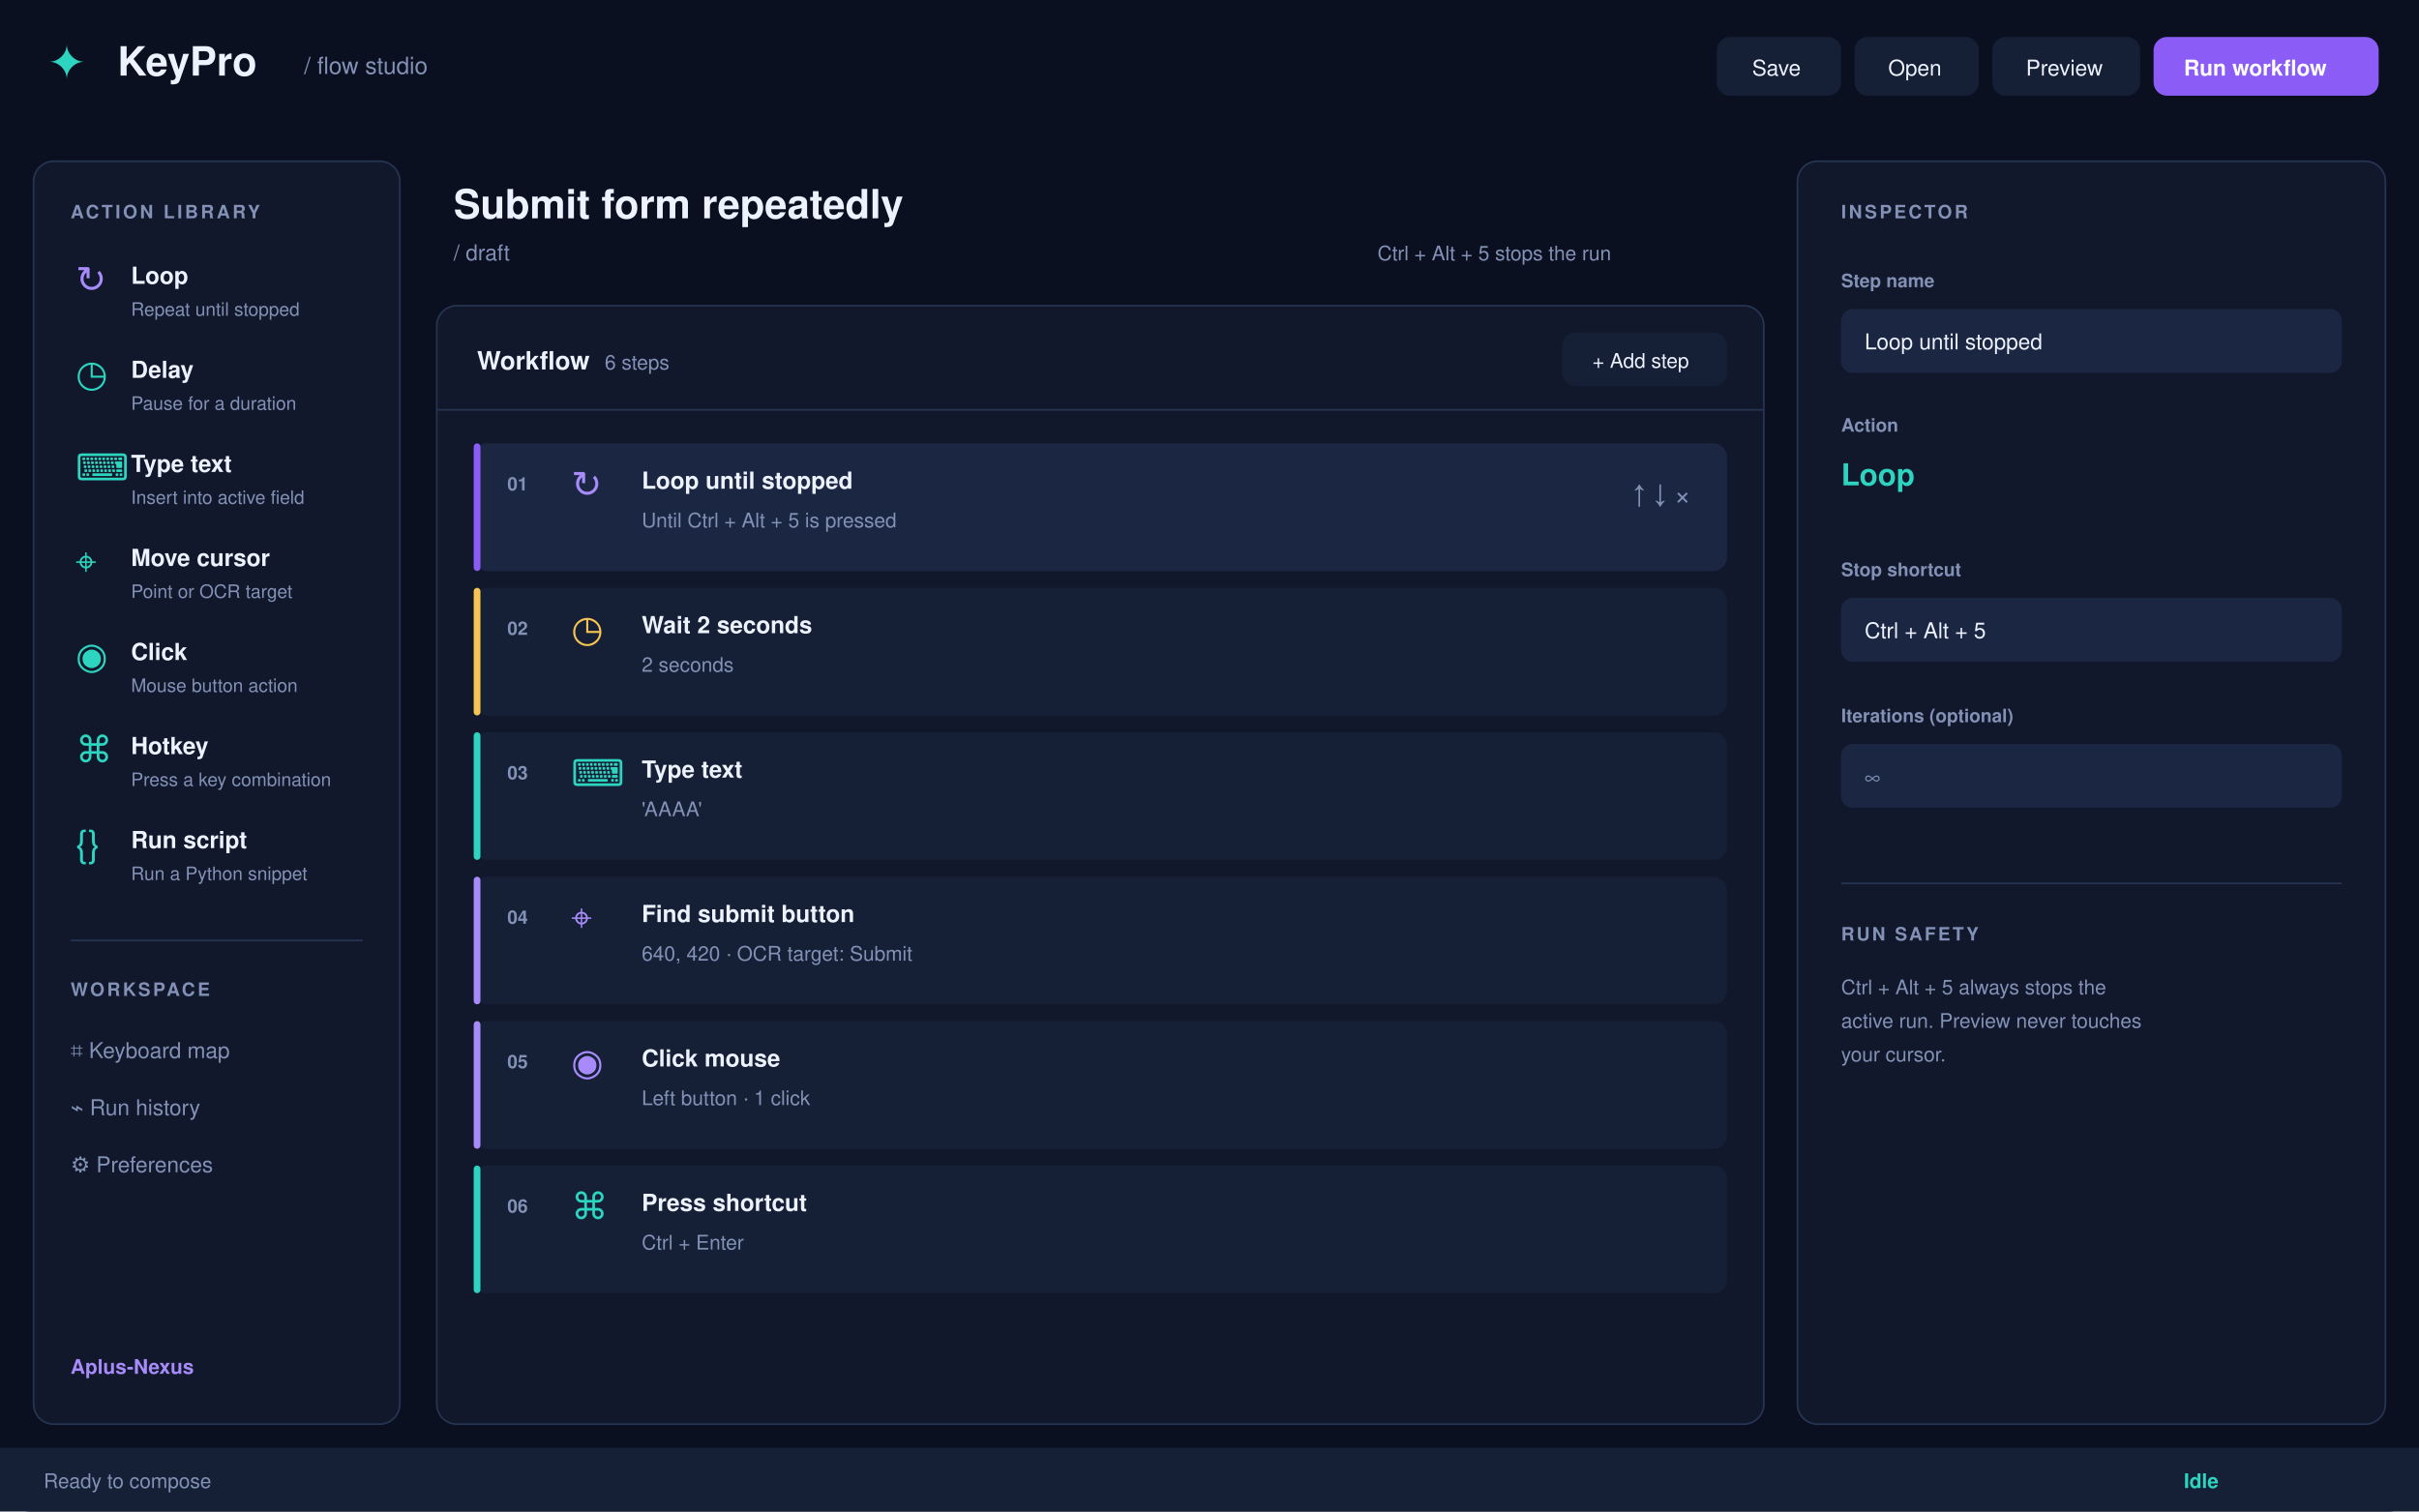
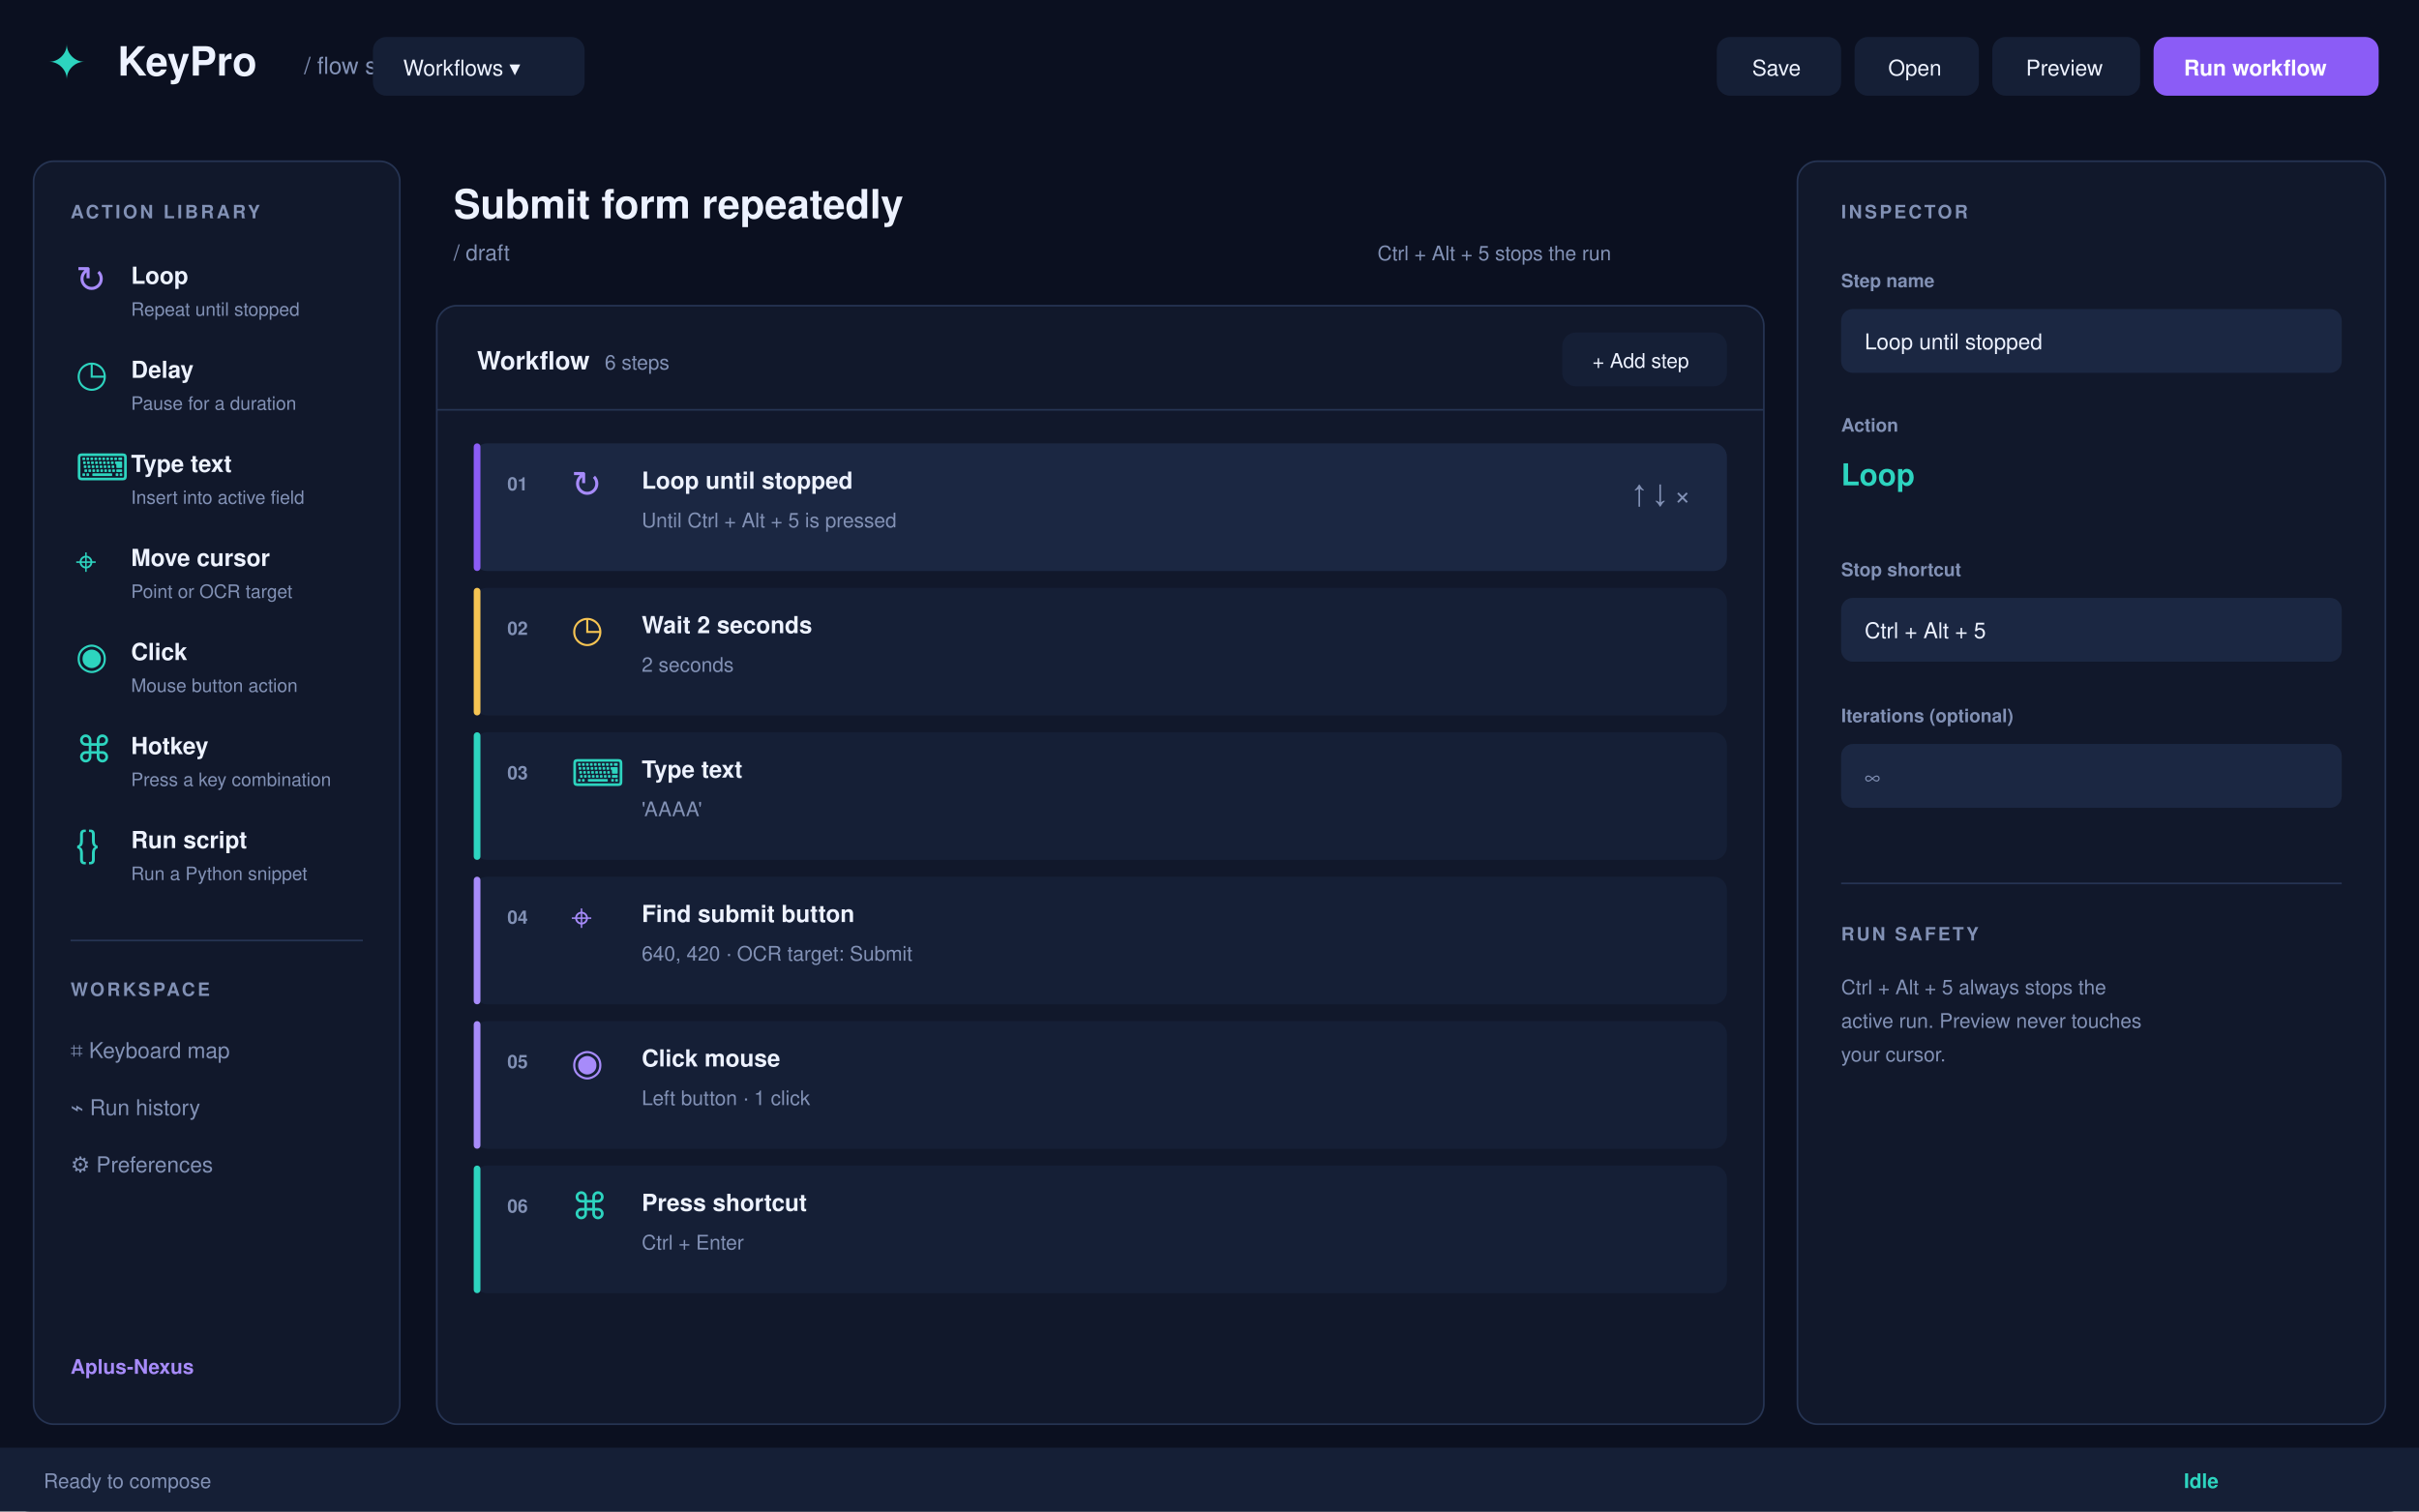
<svg xmlns="http://www.w3.org/2000/svg" width="1440" height="900" viewBox="0 0 1440 900" fill="none">
  <rect width="1440" height="900" rx="18" fill="#0B1020" />
  <rect x="0" y="0" width="1440" height="78" fill="#0B1020" />
  <text x="28" y="47" fill="#2DD4BF" font-family="Helvetica, Arial, sans-serif" font-size="28" font-weight="700">✦</text>
  <text x="70" y="45" fill="#EDF2FF" font-family="Helvetica, Arial, sans-serif" font-size="24" font-weight="700">KeyPro</text>
  <text x="181" y="44" fill="#8291B5" font-family="Helvetica, Arial, sans-serif" font-size="14">/ flow studio</text>
+   <rect x="222" y="22" width="126" height="35" rx="8" fill="#151F36" />
+   <text x="240" y="45" fill="#EDF2FF" font-family="Helvetica, Arial, sans-serif" font-size="13">Workflows ▾</text>
  <rect x="1022" y="22" width="74" height="35" rx="8" fill="#151F36" />
  <text x="1043" y="45" fill="#EDF2FF" font-family="Helvetica, Arial, sans-serif" font-size="13">Save</text>
  <rect x="1104" y="22" width="74" height="35" rx="8" fill="#151F36" />
  <text x="1124" y="45" fill="#EDF2FF" font-family="Helvetica, Arial, sans-serif" font-size="13">Open</text>
  <rect x="1186" y="22" width="88" height="35" rx="8" fill="#151F36" />
  <text x="1206" y="45" fill="#EDF2FF" font-family="Helvetica, Arial, sans-serif" font-size="13">Preview</text>
  <rect x="1282" y="22" width="134" height="35" rx="8" fill="#8B5CF6" />
  <text x="1300" y="45" fill="#FFFFFF" font-family="Helvetica, Arial, sans-serif" font-size="13" font-weight="700">Run workflow</text>
  <rect x="20" y="96" width="218" height="752" rx="12" fill="#11182B" stroke="#263453" />
  <text x="42" y="130" fill="#8291B5" font-family="Helvetica, Arial, sans-serif" font-size="11" font-weight="700" letter-spacing="1.5">ACTION LIBRARY</text>
  <g font-family="Helvetica, Arial, sans-serif">
    <text x="45" y="174" fill="#A78BFA" font-size="22">↻</text>
    <text x="78" y="169" fill="#EDF2FF" font-size="14" font-weight="700">Loop</text>
    <text x="78" y="188" fill="#8291B5" font-size="11">Repeat until stopped</text>
    <text x="45" y="230" fill="#2DD4BF" font-size="22">◷</text>
    <text x="78" y="225" fill="#EDF2FF" font-size="14" font-weight="700">Delay</text>
    <text x="78" y="244" fill="#8291B5" font-size="11">Pause for a duration</text>
    <text x="45" y="286" fill="#2DD4BF" font-size="22">⌨</text>
    <text x="78" y="281" fill="#EDF2FF" font-size="14" font-weight="700">Type text</text>
    <text x="78" y="300" fill="#8291B5" font-size="11">Insert into active field</text>
    <text x="45" y="342" fill="#2DD4BF" font-size="22">⌖</text>
    <text x="78" y="337" fill="#EDF2FF" font-size="14" font-weight="700">Move cursor</text>
    <text x="78" y="356" fill="#8291B5" font-size="11">Point or OCR target</text>
    <text x="45" y="398" fill="#2DD4BF" font-size="22">◉</text>
    <text x="78" y="393" fill="#EDF2FF" font-size="14" font-weight="700">Click</text>
    <text x="78" y="412" fill="#8291B5" font-size="11">Mouse button action</text>
    <text x="45" y="454" fill="#2DD4BF" font-size="22">⌘</text>
    <text x="78" y="449" fill="#EDF2FF" font-size="14" font-weight="700">Hotkey</text>
    <text x="78" y="468" fill="#8291B5" font-size="11">Press a key combination</text>
    <text x="45" y="510" fill="#2DD4BF" font-size="22">{}</text>
    <text x="78" y="505" fill="#EDF2FF" font-size="14" font-weight="700">Run script</text>
    <text x="78" y="524" fill="#8291B5" font-size="11">Run a Python snippet</text>
  </g>
  <line x1="42" y1="560" x2="216" y2="560" stroke="#263453" />
  <text x="42" y="593" fill="#8291B5" font-family="Helvetica, Arial, sans-serif" font-size="11" font-weight="700" letter-spacing="1.5">WORKSPACE</text>
  <text x="42" y="630" fill="#8291B5" font-family="Helvetica, Arial, sans-serif" font-size="13">⌗  Keyboard map</text>
  <text x="42" y="664" fill="#8291B5" font-family="Helvetica, Arial, sans-serif" font-size="13">⌁  Run history</text>
  <text x="42" y="698" fill="#8291B5" font-family="Helvetica, Arial, sans-serif" font-size="13">⚙  Preferences</text>
  <text x="42" y="818" fill="#A78BFA" font-family="Helvetica, Arial, sans-serif" font-size="12" font-weight="700">Aplus-Nexus</text>
  <text x="270" y="130" fill="#EDF2FF" font-family="Helvetica, Arial, sans-serif" font-size="24" font-weight="700">Submit form repeatedly</text>
  <text x="270" y="155" fill="#8291B5" font-family="Helvetica, Arial, sans-serif" font-size="13">/ draft</text>
  <text x="820" y="155" fill="#8291B5" font-family="Helvetica, Arial, sans-serif" font-size="12">Ctrl + Alt + 5 stops the run</text>
  <rect x="260" y="182" width="790" height="666" rx="12" fill="#11182B" stroke="#263453" />
  <text x="284" y="220" fill="#EDF2FF" font-family="Helvetica, Arial, sans-serif" font-size="15" font-weight="700">Workflow</text>
  <text x="360" y="220" fill="#8291B5" font-family="Helvetica, Arial, sans-serif" font-size="12">6 steps</text>
  <rect x="930" y="198" width="98" height="32" rx="8" fill="#151F36" />
  <text x="948" y="219" fill="#EDF2FF" font-family="Helvetica, Arial, sans-serif" font-size="12">+ Add step</text>
  <line x1="260" y1="244" x2="1050" y2="244" stroke="#263453" />
  <g font-family="Helvetica, Arial, sans-serif">
    <rect x="282" y="264" width="746" height="76" rx="8" fill="#1B2742" />
    <rect x="282" y="264" width="4" height="76" rx="2" fill="#8B5CF6" />
    <text x="302" y="292" fill="#8291B5" font-size="11" font-weight="700">01</text>
    <text x="340" y="296" fill="#A78BFA" font-size="22">↻</text>
    <text x="382" y="291" fill="#EDF2FF" font-size="14" font-weight="700">Loop until stopped</text>
    <text x="382" y="314" fill="#8291B5" font-size="12">Until Ctrl + Alt + 5 is pressed</text>
    <text x="972" y="300" fill="#8291B5" font-size="16">↑  ↓  ×</text>
    <rect x="282" y="350" width="746" height="76" rx="8" fill="#151F36" />
    <rect x="282" y="350" width="4" height="76" rx="2" fill="#F6C453" />
    <text x="302" y="378" fill="#8291B5" font-size="11" font-weight="700">02</text>
    <text x="340" y="382" fill="#F6C453" font-size="22">◷</text>
    <text x="382" y="377" fill="#EDF2FF" font-size="14" font-weight="700">Wait 2 seconds</text>
    <text x="382" y="400" fill="#8291B5" font-size="12">2 seconds</text>
    <rect x="282" y="436" width="746" height="76" rx="8" fill="#151F36" />
    <rect x="282" y="436" width="4" height="76" rx="2" fill="#2DD4BF" />
    <text x="302" y="464" fill="#8291B5" font-size="11" font-weight="700">03</text>
    <text x="340" y="468" fill="#2DD4BF" font-size="22">⌨</text>
    <text x="382" y="463" fill="#EDF2FF" font-size="14" font-weight="700">Type text</text>
    <text x="382" y="486" fill="#8291B5" font-size="12">'AAAA'</text>
    <rect x="282" y="522" width="746" height="76" rx="8" fill="#151F36" />
    <rect x="282" y="522" width="4" height="76" rx="2" fill="#A78BFA" />
    <text x="302" y="550" fill="#8291B5" font-size="11" font-weight="700">04</text>
    <text x="340" y="554" fill="#A78BFA" font-size="22">⌖</text>
    <text x="382" y="549" fill="#EDF2FF" font-size="14" font-weight="700">Find submit button</text>
    <text x="382" y="572" fill="#8291B5" font-size="12">640, 420 · OCR target: Submit</text>
    <rect x="282" y="608" width="746" height="76" rx="8" fill="#151F36" />
    <rect x="282" y="608" width="4" height="76" rx="2" fill="#A78BFA" />
    <text x="302" y="636" fill="#8291B5" font-size="11" font-weight="700">05</text>
    <text x="340" y="640" fill="#A78BFA" font-size="22">◉</text>
    <text x="382" y="635" fill="#EDF2FF" font-size="14" font-weight="700">Click mouse</text>
    <text x="382" y="658" fill="#8291B5" font-size="12">Left button · 1 click</text>
    <rect x="282" y="694" width="746" height="76" rx="8" fill="#151F36" />
    <rect x="282" y="694" width="4" height="76" rx="2" fill="#2DD4BF" />
    <text x="302" y="722" fill="#8291B5" font-size="11" font-weight="700">06</text>
    <text x="340" y="726" fill="#2DD4BF" font-size="22">⌘</text>
    <text x="382" y="721" fill="#EDF2FF" font-size="14" font-weight="700">Press shortcut</text>
    <text x="382" y="744" fill="#8291B5" font-size="12">Ctrl + Enter</text>
  </g>
  <rect x="1070" y="96" width="350" height="752" rx="12" fill="#11182B" stroke="#263453" />
  <text x="1096" y="130" fill="#8291B5" font-family="Helvetica, Arial, sans-serif" font-size="11" font-weight="700" letter-spacing="1.5">INSPECTOR</text>
  <text x="1096" y="171" fill="#8291B5" font-family="Helvetica, Arial, sans-serif" font-size="11" font-weight="700">Step name</text>
  <rect x="1096" y="184" width="298" height="38" rx="7" fill="#1B2742" />
  <text x="1110" y="208" fill="#EDF2FF" font-family="Helvetica, Arial, sans-serif" font-size="13">Loop until stopped</text>
  <text x="1096" y="257" fill="#8291B5" font-family="Helvetica, Arial, sans-serif" font-size="11" font-weight="700">Action</text>
  <text x="1096" y="289" fill="#2DD4BF" font-family="Helvetica, Arial, sans-serif" font-size="18" font-weight="700">Loop</text>
  <text x="1096" y="343" fill="#8291B5" font-family="Helvetica, Arial, sans-serif" font-size="11" font-weight="700">Stop shortcut</text>
  <rect x="1096" y="356" width="298" height="38" rx="7" fill="#1B2742" />
  <text x="1110" y="380" fill="#EDF2FF" font-family="Helvetica, Arial, sans-serif" font-size="13">Ctrl + Alt + 5</text>
  <text x="1096" y="430" fill="#8291B5" font-family="Helvetica, Arial, sans-serif" font-size="11" font-weight="700">Iterations (optional)</text>
  <rect x="1096" y="443" width="298" height="38" rx="7" fill="#1B2742" />
  <text x="1110" y="467" fill="#8291B5" font-family="Helvetica, Arial, sans-serif" font-size="13">∞</text>
  <line x1="1096" y1="526" x2="1394" y2="526" stroke="#263453" />
  <text x="1096" y="560" fill="#8291B5" font-family="Helvetica, Arial, sans-serif" font-size="11" font-weight="700" letter-spacing="1.3">RUN SAFETY</text>
  <text x="1096" y="592" fill="#8291B5" font-family="Helvetica, Arial, sans-serif" font-size="12">Ctrl + Alt + 5 always stops the</text>
  <text x="1096" y="612" fill="#8291B5" font-family="Helvetica, Arial, sans-serif" font-size="12">active run. Preview never touches</text>
  <text x="1096" y="632" fill="#8291B5" font-family="Helvetica, Arial, sans-serif" font-size="12">your cursor.</text>
  <rect x="0" y="862" width="1440" height="38" fill="#151F36" />
  <text x="26" y="886" fill="#8291B5" font-family="Helvetica, Arial, sans-serif" font-size="12">Ready to compose</text>
  <text x="1300" y="886" fill="#2DD4BF" font-family="Helvetica, Arial, sans-serif" font-size="12" font-weight="700">Idle</text>
</svg>
